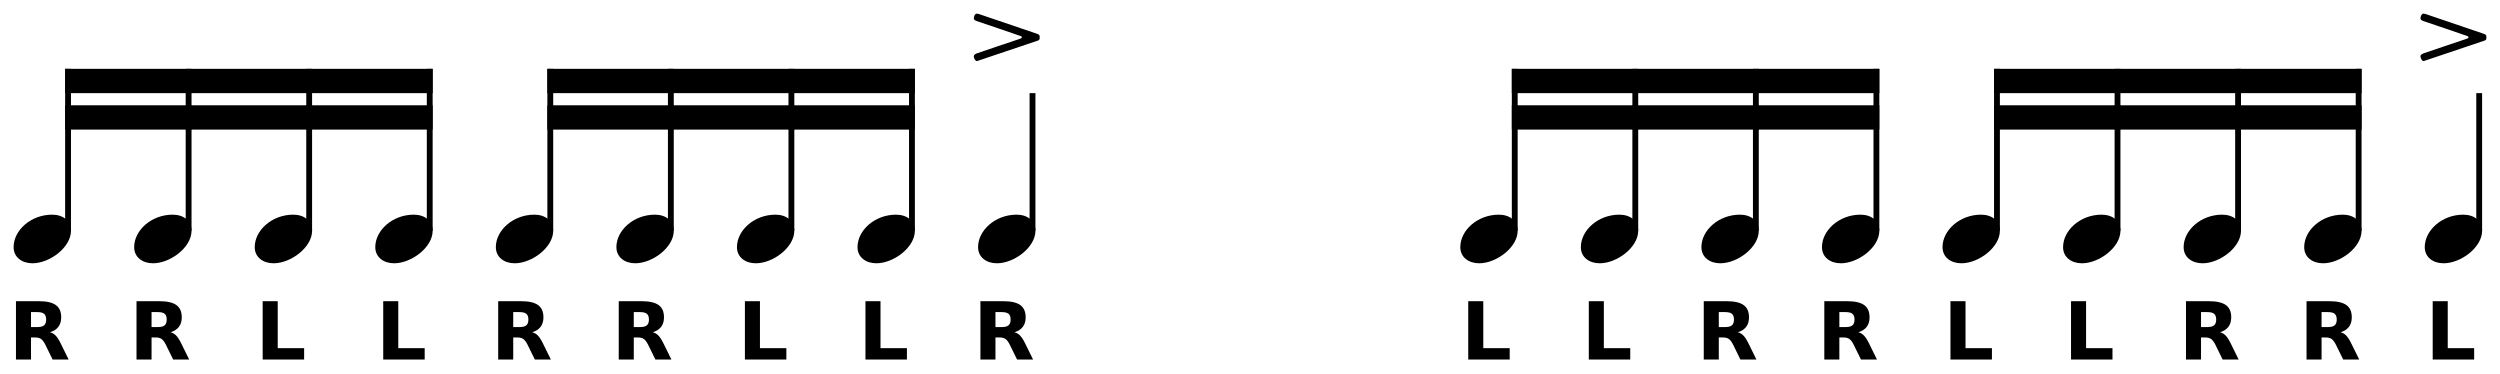
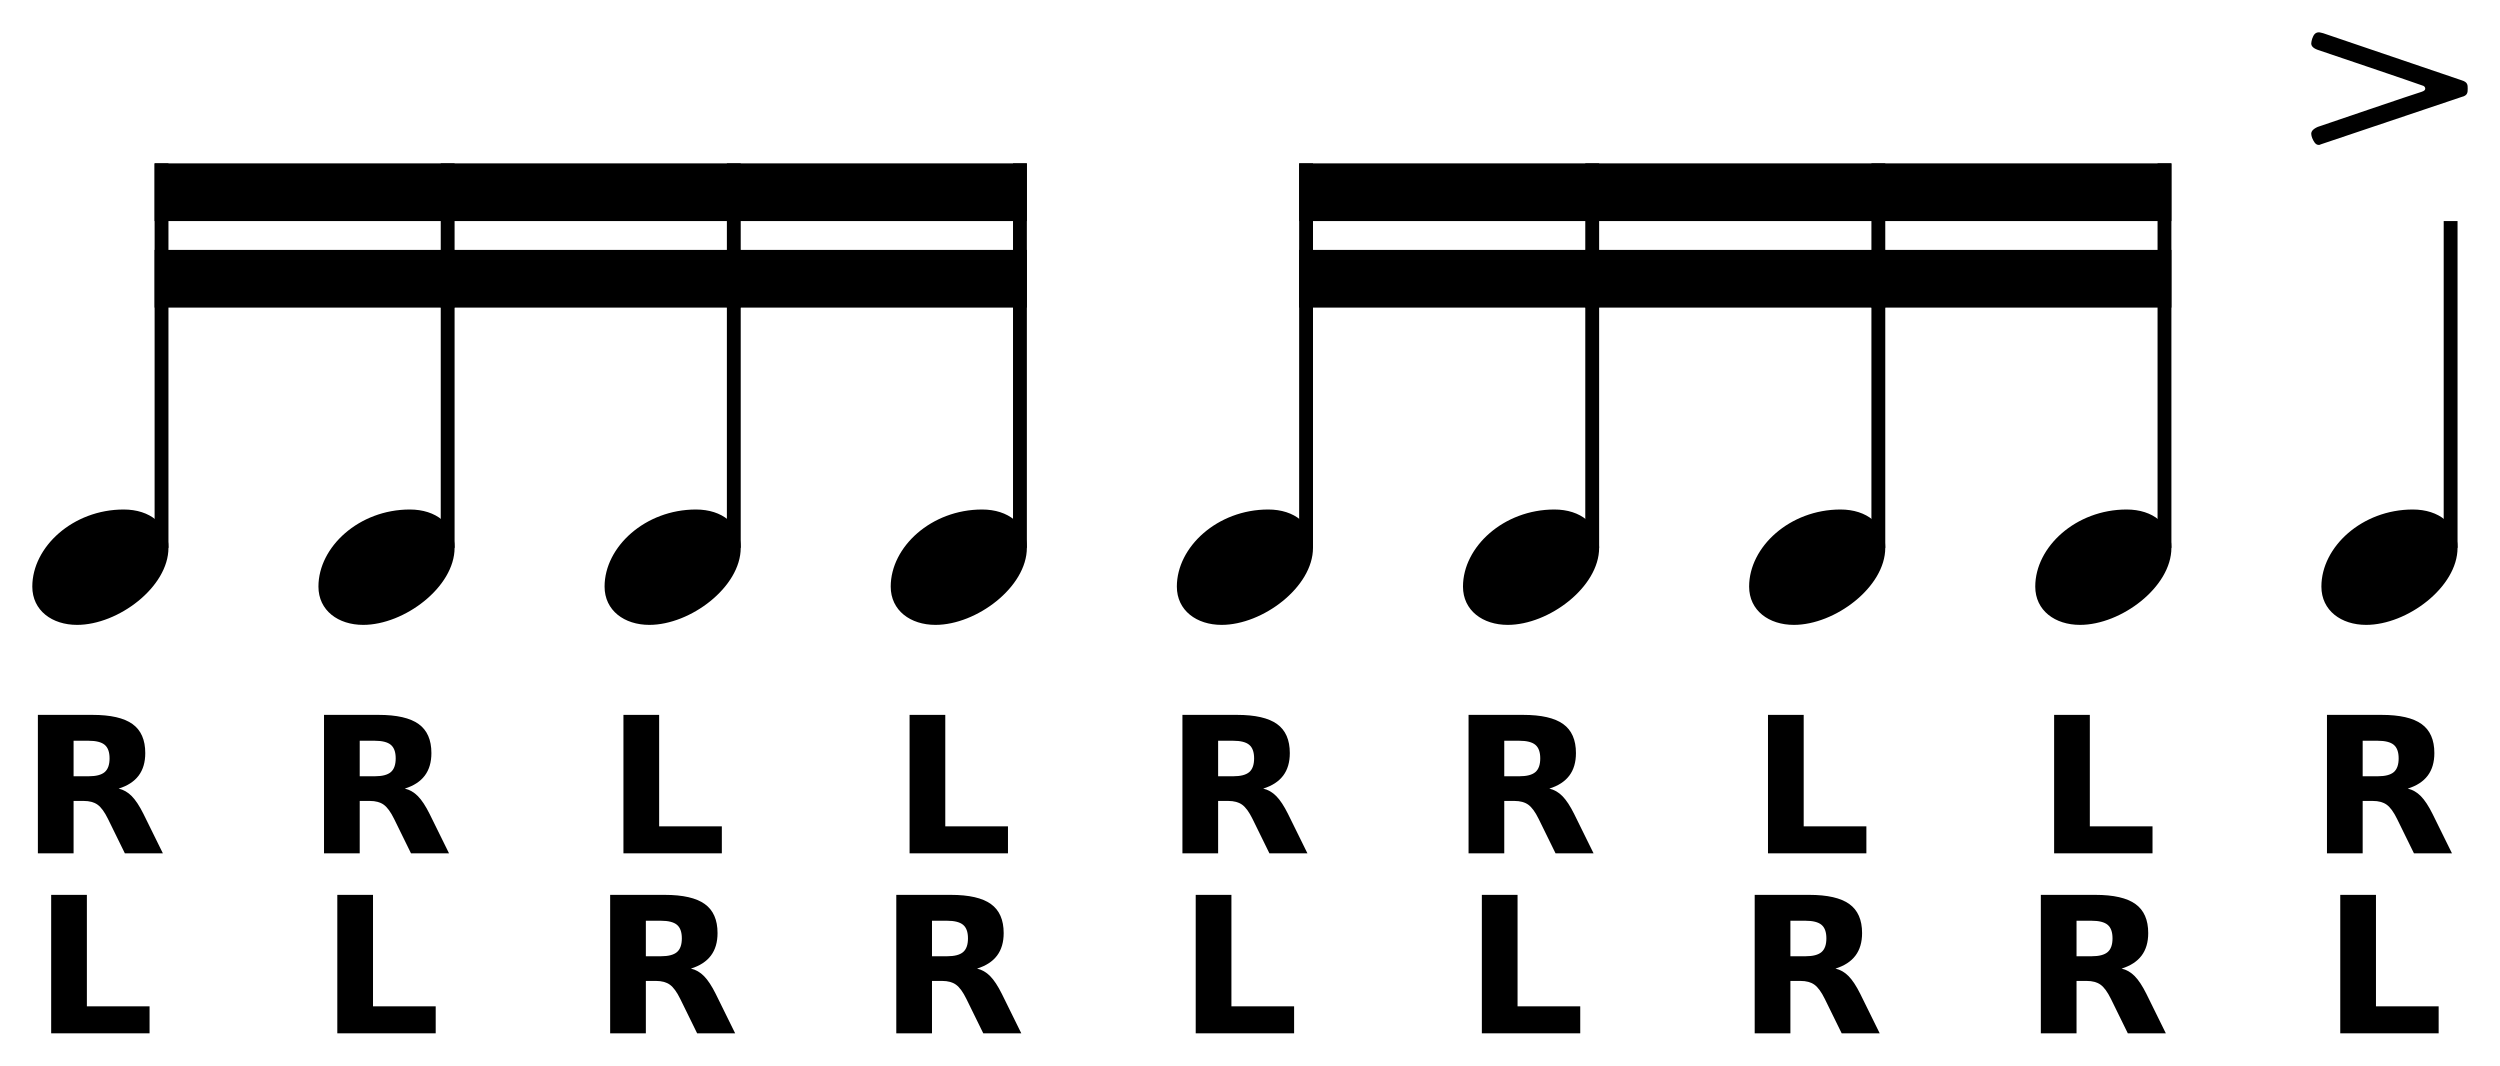
- <svg xmlns="http://www.w3.org/2000/svg" viewBox="-70 -1229 12857 1919" width="12857" height="1919" data-units-per-space="250" data-pas="10" data-rudiment="nine-stroke-roll" data-family="Roll" role="img" aria-label="Nine Stroke Roll (PAS 10)">
+ <svg xmlns="http://www.w3.org/2000/svg" viewBox="-70 -1229 5417 2309" width="5417" height="2309" data-units-per-space="250" data-pas="10" data-rudiment="nine-stroke-roll" data-family="Roll" role="img" aria-label="Nine Stroke Roll (PAS 10)">
  <g fill="currentColor">
    <path transform="translate(0 0) scale(1 -1)" d="M97 -125C186 -125 295 -43 295 42C295 93 255 125 198 125C88 125 0 44 0 -42C0 -94 43 -125 97 -125Z" />
    <rect x="265" y="-875" width="30" height="833" />
    <path transform="translate(-25.7 620) scale(0.2009377 -0.2009377)" d="M735 831Q856 831 908.5 876.0Q961 921 961 1024Q961 1126 908.5 1170.0Q856 1214 735 1214H573V831ZM573 565V0H188V1493H776Q1071 1493 1208.5 1394.0Q1346 1295 1346 1081Q1346 933 1274.5 838.0Q1203 743 1059 698Q1138 680 1200.5 616.5Q1263 553 1327 424L1536 0H1126L944 371Q889 483 832.5 524.0Q776 565 682 565Z" />
+     <path transform="translate(3.1 1010) scale(0.2009377 -0.2009377)" d="M188 1493H573V291H1249V0H188Z" />
    <path transform="translate(620 0) scale(1 -1)" d="M97 -125C186 -125 295 -43 295 42C295 93 255 125 198 125C88 125 0 44 0 -42C0 -94 43 -125 97 -125Z" />
    <rect x="885" y="-875" width="30" height="833" />
    <path transform="translate(594.3 620) scale(0.2009377 -0.2009377)" d="M735 831Q856 831 908.5 876.0Q961 921 961 1024Q961 1126 908.5 1170.0Q856 1214 735 1214H573V831ZM573 565V0H188V1493H776Q1071 1493 1208.5 1394.0Q1346 1295 1346 1081Q1346 933 1274.5 838.0Q1203 743 1059 698Q1138 680 1200.5 616.5Q1263 553 1327 424L1536 0H1126L944 371Q889 483 832.5 524.0Q776 565 682 565Z" />
+     <path transform="translate(623.1 1010) scale(0.2009377 -0.2009377)" d="M188 1493H573V291H1249V0H188Z" />
    <path transform="translate(1240 0) scale(1 -1)" d="M97 -125C186 -125 295 -43 295 42C295 93 255 125 198 125C88 125 0 44 0 -42C0 -94 43 -125 97 -125Z" />
    <rect x="1505" y="-875" width="30" height="833" />
    <path transform="translate(1243.1 620) scale(0.2009377 -0.2009377)" d="M188 1493H573V291H1249V0H188Z" />
+     <path transform="translate(1214.3 1010) scale(0.2009377 -0.2009377)" d="M735 831Q856 831 908.5 876.0Q961 921 961 1024Q961 1126 908.5 1170.0Q856 1214 735 1214H573V831ZM573 565V0H188V1493H776Q1071 1493 1208.5 1394.0Q1346 1295 1346 1081Q1346 933 1274.5 838.0Q1203 743 1059 698Q1138 680 1200.5 616.5Q1263 553 1327 424L1536 0H1126L944 371Q889 483 832.5 524.0Q776 565 682 565Z" />
    <path transform="translate(1860 0) scale(1 -1)" d="M97 -125C186 -125 295 -43 295 42C295 93 255 125 198 125C88 125 0 44 0 -42C0 -94 43 -125 97 -125Z" />
    <rect x="2125" y="-875" width="30" height="833" />
    <path transform="translate(1863.1 620) scale(0.2009377 -0.2009377)" d="M188 1493H573V291H1249V0H188Z" />
+     <path transform="translate(1834.3 1010) scale(0.2009377 -0.2009377)" d="M735 831Q856 831 908.5 876.0Q961 921 961 1024Q961 1126 908.5 1170.0Q856 1214 735 1214H573V831ZM573 565V0H188V1493H776Q1071 1493 1208.5 1394.0Q1346 1295 1346 1081Q1346 933 1274.5 838.0Q1203 743 1059 698Q1138 680 1200.5 616.5Q1263 553 1327 424L1536 0H1126L944 371Q889 483 832.5 524.0Q776 565 682 565Z" />
    <rect x="265" y="-875" width="1890" height="125" />
    <rect x="265" y="-687.5" width="650" height="125" />
    <rect x="885" y="-687.5" width="650" height="125" />
    <rect x="1505" y="-687.5" width="650" height="125" />
    <path transform="translate(2480 0) scale(1 -1)" d="M97 -125C186 -125 295 -43 295 42C295 93 255 125 198 125C88 125 0 44 0 -42C0 -94 43 -125 97 -125Z" />
    <rect x="2745" y="-875" width="30" height="833" />
    <path transform="translate(2454.3 620) scale(0.2009377 -0.2009377)" d="M735 831Q856 831 908.5 876.0Q961 921 961 1024Q961 1126 908.5 1170.0Q856 1214 735 1214H573V831ZM573 565V0H188V1493H776Q1071 1493 1208.5 1394.0Q1346 1295 1346 1081Q1346 933 1274.5 838.0Q1203 743 1059 698Q1138 680 1200.5 616.5Q1263 553 1327 424L1536 0H1126L944 371Q889 483 832.5 524.0Q776 565 682 565Z" />
+     <path transform="translate(2483.1 1010) scale(0.2009377 -0.2009377)" d="M188 1493H573V291H1249V0H188Z" />
    <path transform="translate(3100 0) scale(1 -1)" d="M97 -125C186 -125 295 -43 295 42C295 93 255 125 198 125C88 125 0 44 0 -42C0 -94 43 -125 97 -125Z" />
    <rect x="3365" y="-875" width="30" height="833" />
    <path transform="translate(3074.3 620) scale(0.2009377 -0.2009377)" d="M735 831Q856 831 908.5 876.0Q961 921 961 1024Q961 1126 908.5 1170.0Q856 1214 735 1214H573V831ZM573 565V0H188V1493H776Q1071 1493 1208.5 1394.0Q1346 1295 1346 1081Q1346 933 1274.5 838.0Q1203 743 1059 698Q1138 680 1200.5 616.5Q1263 553 1327 424L1536 0H1126L944 371Q889 483 832.5 524.0Q776 565 682 565Z" />
+     <path transform="translate(3103.1 1010) scale(0.2009377 -0.2009377)" d="M188 1493H573V291H1249V0H188Z" />
    <path transform="translate(3720 0) scale(1 -1)" d="M97 -125C186 -125 295 -43 295 42C295 93 255 125 198 125C88 125 0 44 0 -42C0 -94 43 -125 97 -125Z" />
    <rect x="3985" y="-875" width="30" height="833" />
    <path transform="translate(3723.1 620) scale(0.2009377 -0.2009377)" d="M188 1493H573V291H1249V0H188Z" />
+     <path transform="translate(3694.3 1010) scale(0.2009377 -0.2009377)" d="M735 831Q856 831 908.5 876.0Q961 921 961 1024Q961 1126 908.5 1170.0Q856 1214 735 1214H573V831ZM573 565V0H188V1493H776Q1071 1493 1208.5 1394.0Q1346 1295 1346 1081Q1346 933 1274.5 838.0Q1203 743 1059 698Q1138 680 1200.5 616.5Q1263 553 1327 424L1536 0H1126L944 371Q889 483 832.5 524.0Q776 565 682 565Z" />
    <path transform="translate(4340 0) scale(1 -1)" d="M97 -125C186 -125 295 -43 295 42C295 93 255 125 198 125C88 125 0 44 0 -42C0 -94 43 -125 97 -125Z" />
    <rect x="4605" y="-875" width="30" height="833" />
    <path transform="translate(4343.1 620) scale(0.2009377 -0.2009377)" d="M188 1493H573V291H1249V0H188Z" />
+     <path transform="translate(4314.3 1010) scale(0.2009377 -0.2009377)" d="M735 831Q856 831 908.5 876.0Q961 921 961 1024Q961 1126 908.5 1170.0Q856 1214 735 1214H573V831ZM573 565V0H188V1493H776Q1071 1493 1208.5 1394.0Q1346 1295 1346 1081Q1346 933 1274.5 838.0Q1203 743 1059 698Q1138 680 1200.5 616.5Q1263 553 1327 424L1536 0H1126L944 371Q889 483 832.5 524.0Q776 565 682 565Z" />
    <rect x="2745" y="-875" width="1890" height="125" />
    <rect x="2745" y="-687.5" width="650" height="125" />
    <rect x="3365" y="-687.5" width="650" height="125" />
    <rect x="3985" y="-687.5" width="650" height="125" />
    <path transform="translate(4960 0) scale(1 -1)" d="M97 -125C186 -125 295 -43 295 42C295 93 255 125 198 125C88 125 0 44 0 -42C0 -94 43 -125 97 -125Z" />
    <rect x="5225" y="-750" width="30" height="708" />
    <path transform="translate(4938 -914) scale(1 -1)" d="M326 105C339 108 339 115 339 123C339 131 339 137 326 141L26 243C22 244 18 245 17 245C8 245 5 239 2 231C1 227 0 224 0 221C0 216 3 211 14 207C14 207 230 134 240 130C245 129 247 126 247 123C247 120 245 118 239 116C228 113 14 40 14 40C3 35 0 30 0 25C0 22 1 19 2 16C5 9 9 1 16 1C17 1 19 1 20 2Z" />
    <path transform="translate(4934.3 620) scale(0.2009377 -0.2009377)" d="M735 831Q856 831 908.5 876.0Q961 921 961 1024Q961 1126 908.5 1170.0Q856 1214 735 1214H573V831ZM573 565V0H188V1493H776Q1071 1493 1208.5 1394.0Q1346 1295 1346 1081Q1346 933 1274.5 838.0Q1203 743 1059 698Q1138 680 1200.5 616.5Q1263 553 1327 424L1536 0H1126L944 371Q889 483 832.5 524.0Q776 565 682 565Z" />
-     <path transform="translate(7440 0) scale(1 -1)" d="M97 -125C186 -125 295 -43 295 42C295 93 255 125 198 125C88 125 0 44 0 -42C0 -94 43 -125 97 -125Z" />
-     <rect x="7705" y="-875" width="30" height="833" />
-     <path transform="translate(7443.1 620) scale(0.2009377 -0.2009377)" d="M188 1493H573V291H1249V0H188Z" />
-     <path transform="translate(8060 0) scale(1 -1)" d="M97 -125C186 -125 295 -43 295 42C295 93 255 125 198 125C88 125 0 44 0 -42C0 -94 43 -125 97 -125Z" />
-     <rect x="8325" y="-875" width="30" height="833" />
-     <path transform="translate(8063.1 620) scale(0.2009377 -0.2009377)" d="M188 1493H573V291H1249V0H188Z" />
-     <path transform="translate(8680 0) scale(1 -1)" d="M97 -125C186 -125 295 -43 295 42C295 93 255 125 198 125C88 125 0 44 0 -42C0 -94 43 -125 97 -125Z" />
-     <rect x="8945" y="-875" width="30" height="833" />
-     <path transform="translate(8654.3 620) scale(0.2009377 -0.2009377)" d="M735 831Q856 831 908.5 876.0Q961 921 961 1024Q961 1126 908.5 1170.0Q856 1214 735 1214H573V831ZM573 565V0H188V1493H776Q1071 1493 1208.5 1394.0Q1346 1295 1346 1081Q1346 933 1274.5 838.0Q1203 743 1059 698Q1138 680 1200.5 616.5Q1263 553 1327 424L1536 0H1126L944 371Q889 483 832.5 524.0Q776 565 682 565Z" />
-     <path transform="translate(9300 0) scale(1 -1)" d="M97 -125C186 -125 295 -43 295 42C295 93 255 125 198 125C88 125 0 44 0 -42C0 -94 43 -125 97 -125Z" />
-     <rect x="9565" y="-875" width="30" height="833" />
-     <path transform="translate(9274.3 620) scale(0.2009377 -0.2009377)" d="M735 831Q856 831 908.5 876.0Q961 921 961 1024Q961 1126 908.5 1170.0Q856 1214 735 1214H573V831ZM573 565V0H188V1493H776Q1071 1493 1208.5 1394.0Q1346 1295 1346 1081Q1346 933 1274.5 838.0Q1203 743 1059 698Q1138 680 1200.5 616.5Q1263 553 1327 424L1536 0H1126L944 371Q889 483 832.5 524.0Q776 565 682 565Z" />
-     <rect x="7705" y="-875" width="1890" height="125" />
-     <rect x="7705" y="-687.5" width="650" height="125" />
-     <rect x="8325" y="-687.5" width="650" height="125" />
-     <rect x="8945" y="-687.5" width="650" height="125" />
-     <path transform="translate(9920 0) scale(1 -1)" d="M97 -125C186 -125 295 -43 295 42C295 93 255 125 198 125C88 125 0 44 0 -42C0 -94 43 -125 97 -125Z" />
-     <rect x="10185" y="-875" width="30" height="833" />
-     <path transform="translate(9923.1 620) scale(0.2009377 -0.2009377)" d="M188 1493H573V291H1249V0H188Z" />
-     <path transform="translate(10540 0) scale(1 -1)" d="M97 -125C186 -125 295 -43 295 42C295 93 255 125 198 125C88 125 0 44 0 -42C0 -94 43 -125 97 -125Z" />
-     <rect x="10805" y="-875" width="30" height="833" />
-     <path transform="translate(10543.1 620) scale(0.2009377 -0.2009377)" d="M188 1493H573V291H1249V0H188Z" />
-     <path transform="translate(11160 0) scale(1 -1)" d="M97 -125C186 -125 295 -43 295 42C295 93 255 125 198 125C88 125 0 44 0 -42C0 -94 43 -125 97 -125Z" />
-     <rect x="11425" y="-875" width="30" height="833" />
-     <path transform="translate(11134.3 620) scale(0.2009377 -0.2009377)" d="M735 831Q856 831 908.5 876.0Q961 921 961 1024Q961 1126 908.5 1170.0Q856 1214 735 1214H573V831ZM573 565V0H188V1493H776Q1071 1493 1208.5 1394.0Q1346 1295 1346 1081Q1346 933 1274.5 838.0Q1203 743 1059 698Q1138 680 1200.5 616.5Q1263 553 1327 424L1536 0H1126L944 371Q889 483 832.5 524.0Q776 565 682 565Z" />
-     <path transform="translate(11780 0) scale(1 -1)" d="M97 -125C186 -125 295 -43 295 42C295 93 255 125 198 125C88 125 0 44 0 -42C0 -94 43 -125 97 -125Z" />
-     <rect x="12045" y="-875" width="30" height="833" />
-     <path transform="translate(11754.3 620) scale(0.2009377 -0.2009377)" d="M735 831Q856 831 908.5 876.0Q961 921 961 1024Q961 1126 908.5 1170.0Q856 1214 735 1214H573V831ZM573 565V0H188V1493H776Q1071 1493 1208.5 1394.0Q1346 1295 1346 1081Q1346 933 1274.5 838.0Q1203 743 1059 698Q1138 680 1200.5 616.5Q1263 553 1327 424L1536 0H1126L944 371Q889 483 832.5 524.0Q776 565 682 565Z" />
-     <rect x="10185" y="-875" width="1890" height="125" />
-     <rect x="10185" y="-687.5" width="650" height="125" />
-     <rect x="10805" y="-687.5" width="650" height="125" />
-     <rect x="11425" y="-687.5" width="650" height="125" />
-     <path transform="translate(12400 0) scale(1 -1)" d="M97 -125C186 -125 295 -43 295 42C295 93 255 125 198 125C88 125 0 44 0 -42C0 -94 43 -125 97 -125Z" />
-     <rect x="12665" y="-750" width="30" height="708" />
-     <path transform="translate(12378 -914) scale(1 -1)" d="M326 105C339 108 339 115 339 123C339 131 339 137 326 141L26 243C22 244 18 245 17 245C8 245 5 239 2 231C1 227 0 224 0 221C0 216 3 211 14 207C14 207 230 134 240 130C245 129 247 126 247 123C247 120 245 118 239 116C228 113 14 40 14 40C3 35 0 30 0 25C0 22 1 19 2 16C5 9 9 1 16 1C17 1 19 1 20 2Z" />
-     <path transform="translate(12403.1 620) scale(0.2009377 -0.2009377)" d="M188 1493H573V291H1249V0H188Z" />
+     <path transform="translate(4963.1 1010) scale(0.2009377 -0.2009377)" d="M188 1493H573V291H1249V0H188Z" />
  </g>
</svg>
